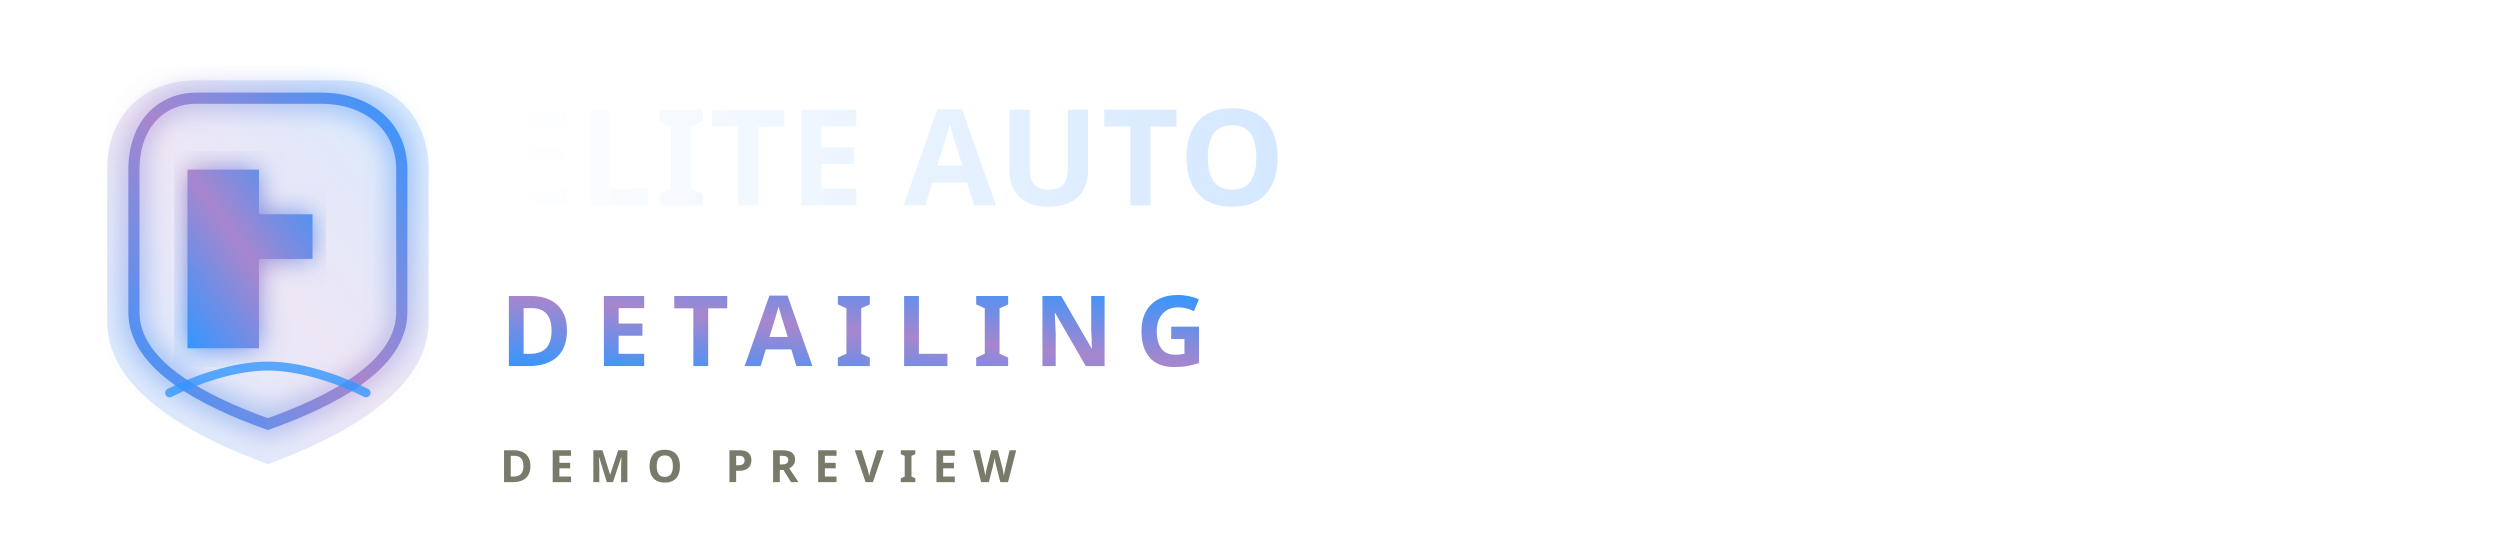
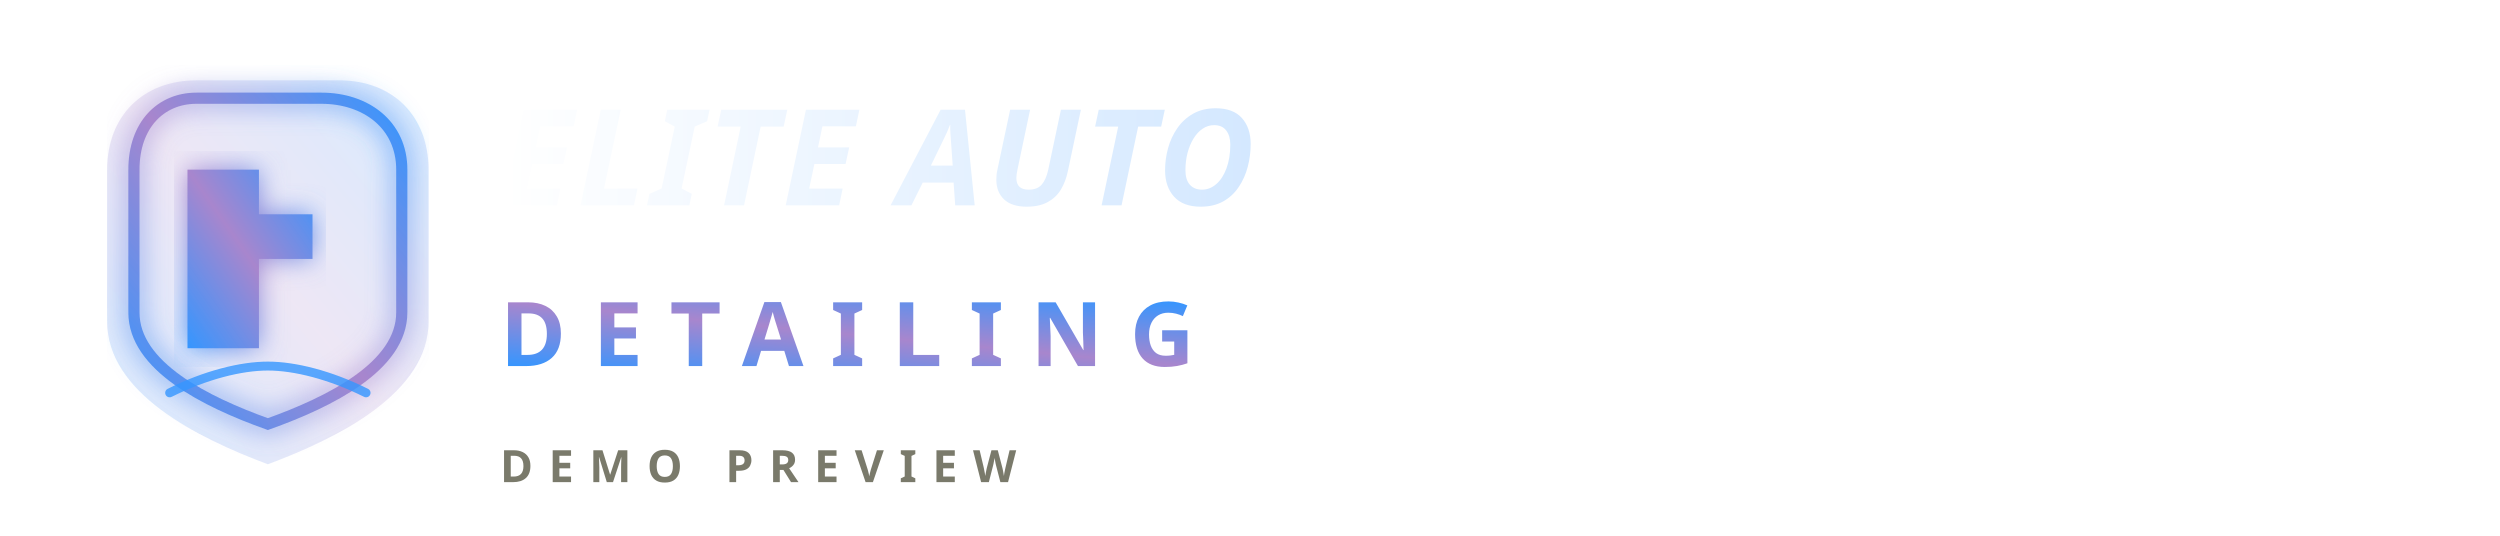
<svg xmlns="http://www.w3.org/2000/svg" viewBox="0 0 560 120" fill="none">
  <defs>
    <linearGradient id="eliteGrad" x1="0%" y1="100%" x2="100%" y2="0%">
      <stop offset="0%" stop-color="#3496FF" />
      <stop offset="50%" stop-color="#A886CD" />
      <stop offset="100%" stop-color="#3496FF" />
    </linearGradient>
    <linearGradient id="eliteText" x1="0%" y1="0%" x2="100%" y2="0%">
      <stop offset="0%" stop-color="#ffffff" />
      <stop offset="100%" stop-color="#d4e8ff" />
    </linearGradient>
    <filter id="eliteGlow">
      <feGaussianBlur stdDeviation="3" result="blur" />
      <feMerge>
        <feMergeNode in="blur" />
        <feMergeNode in="SourceGraphic" />
      </feMerge>
    </filter>
  </defs>
  <path d="M44 18 L76 18 C88 18 96 26 96 38 L96 72 C96 88 76 98 60 104 C44 98 24 88 24 72 L24 38 C24 26 32 18 44 18 Z" fill="url(#eliteGrad)" opacity="0.2" />
  <path d="M44 22 L72 22 C82 22 90 28 90 38 L90 70 C90 82 74 90 60 95 C46 90 30 82 30 70 L30 38 C30 28 36 22 44 22 Z" stroke="url(#eliteGrad)" stroke-width="2.5" fill="none" filter="url(#eliteGlow)" />
  <path d="M42 38 L42 78 L58 78 L58 58 L70 58 L70 48 L58 48 L58 38 Z" fill="url(#eliteGrad)" filter="url(#eliteGlow)" />
  <path d="M38 88 C46 84 54 82 60 82 C66 82 74 84 82 88" stroke="#3496FF" stroke-width="2" stroke-linecap="round" opacity="0.8" />
-   <text x="112" y="46" font-family="'Plus Jakarta Sans', system-ui, sans-serif" font-size="30" font-weight="800" fill="url(#eliteText)" letter-spacing="0.5">ELITE AUTO</text>
-   <text x="112" y="82" font-family="'Plus Jakarta Sans', system-ui, sans-serif" font-size="22" font-weight="700" fill="url(#eliteGrad)" letter-spacing="5">DETAILING</text>
-   <text x="112" y="108" font-family="'Plus Jakarta Sans', system-ui, sans-serif" font-size="10" font-weight="600" fill="#7a7a6b" letter-spacing="3.5">DEMO PREVIEW</text>
+   <text x="112" y="46" font-family="'Exo 2', sans-serif" font-size="30" font-weight="800" font-style="italic" fill="url(#eliteText)" letter-spacing="1">ELITE AUTO</text>
+   <text x="112" y="82" font-family="'Orbitron', sans-serif" font-size="20" font-weight="700" fill="url(#eliteGrad)" letter-spacing="6">DETAILING</text>
+   <text x="112" y="108" font-family="'Orbitron', sans-serif" font-size="10" font-weight="600" fill="#7a7a6b" letter-spacing="3.5">DEMO PREVIEW</text>
</svg>
